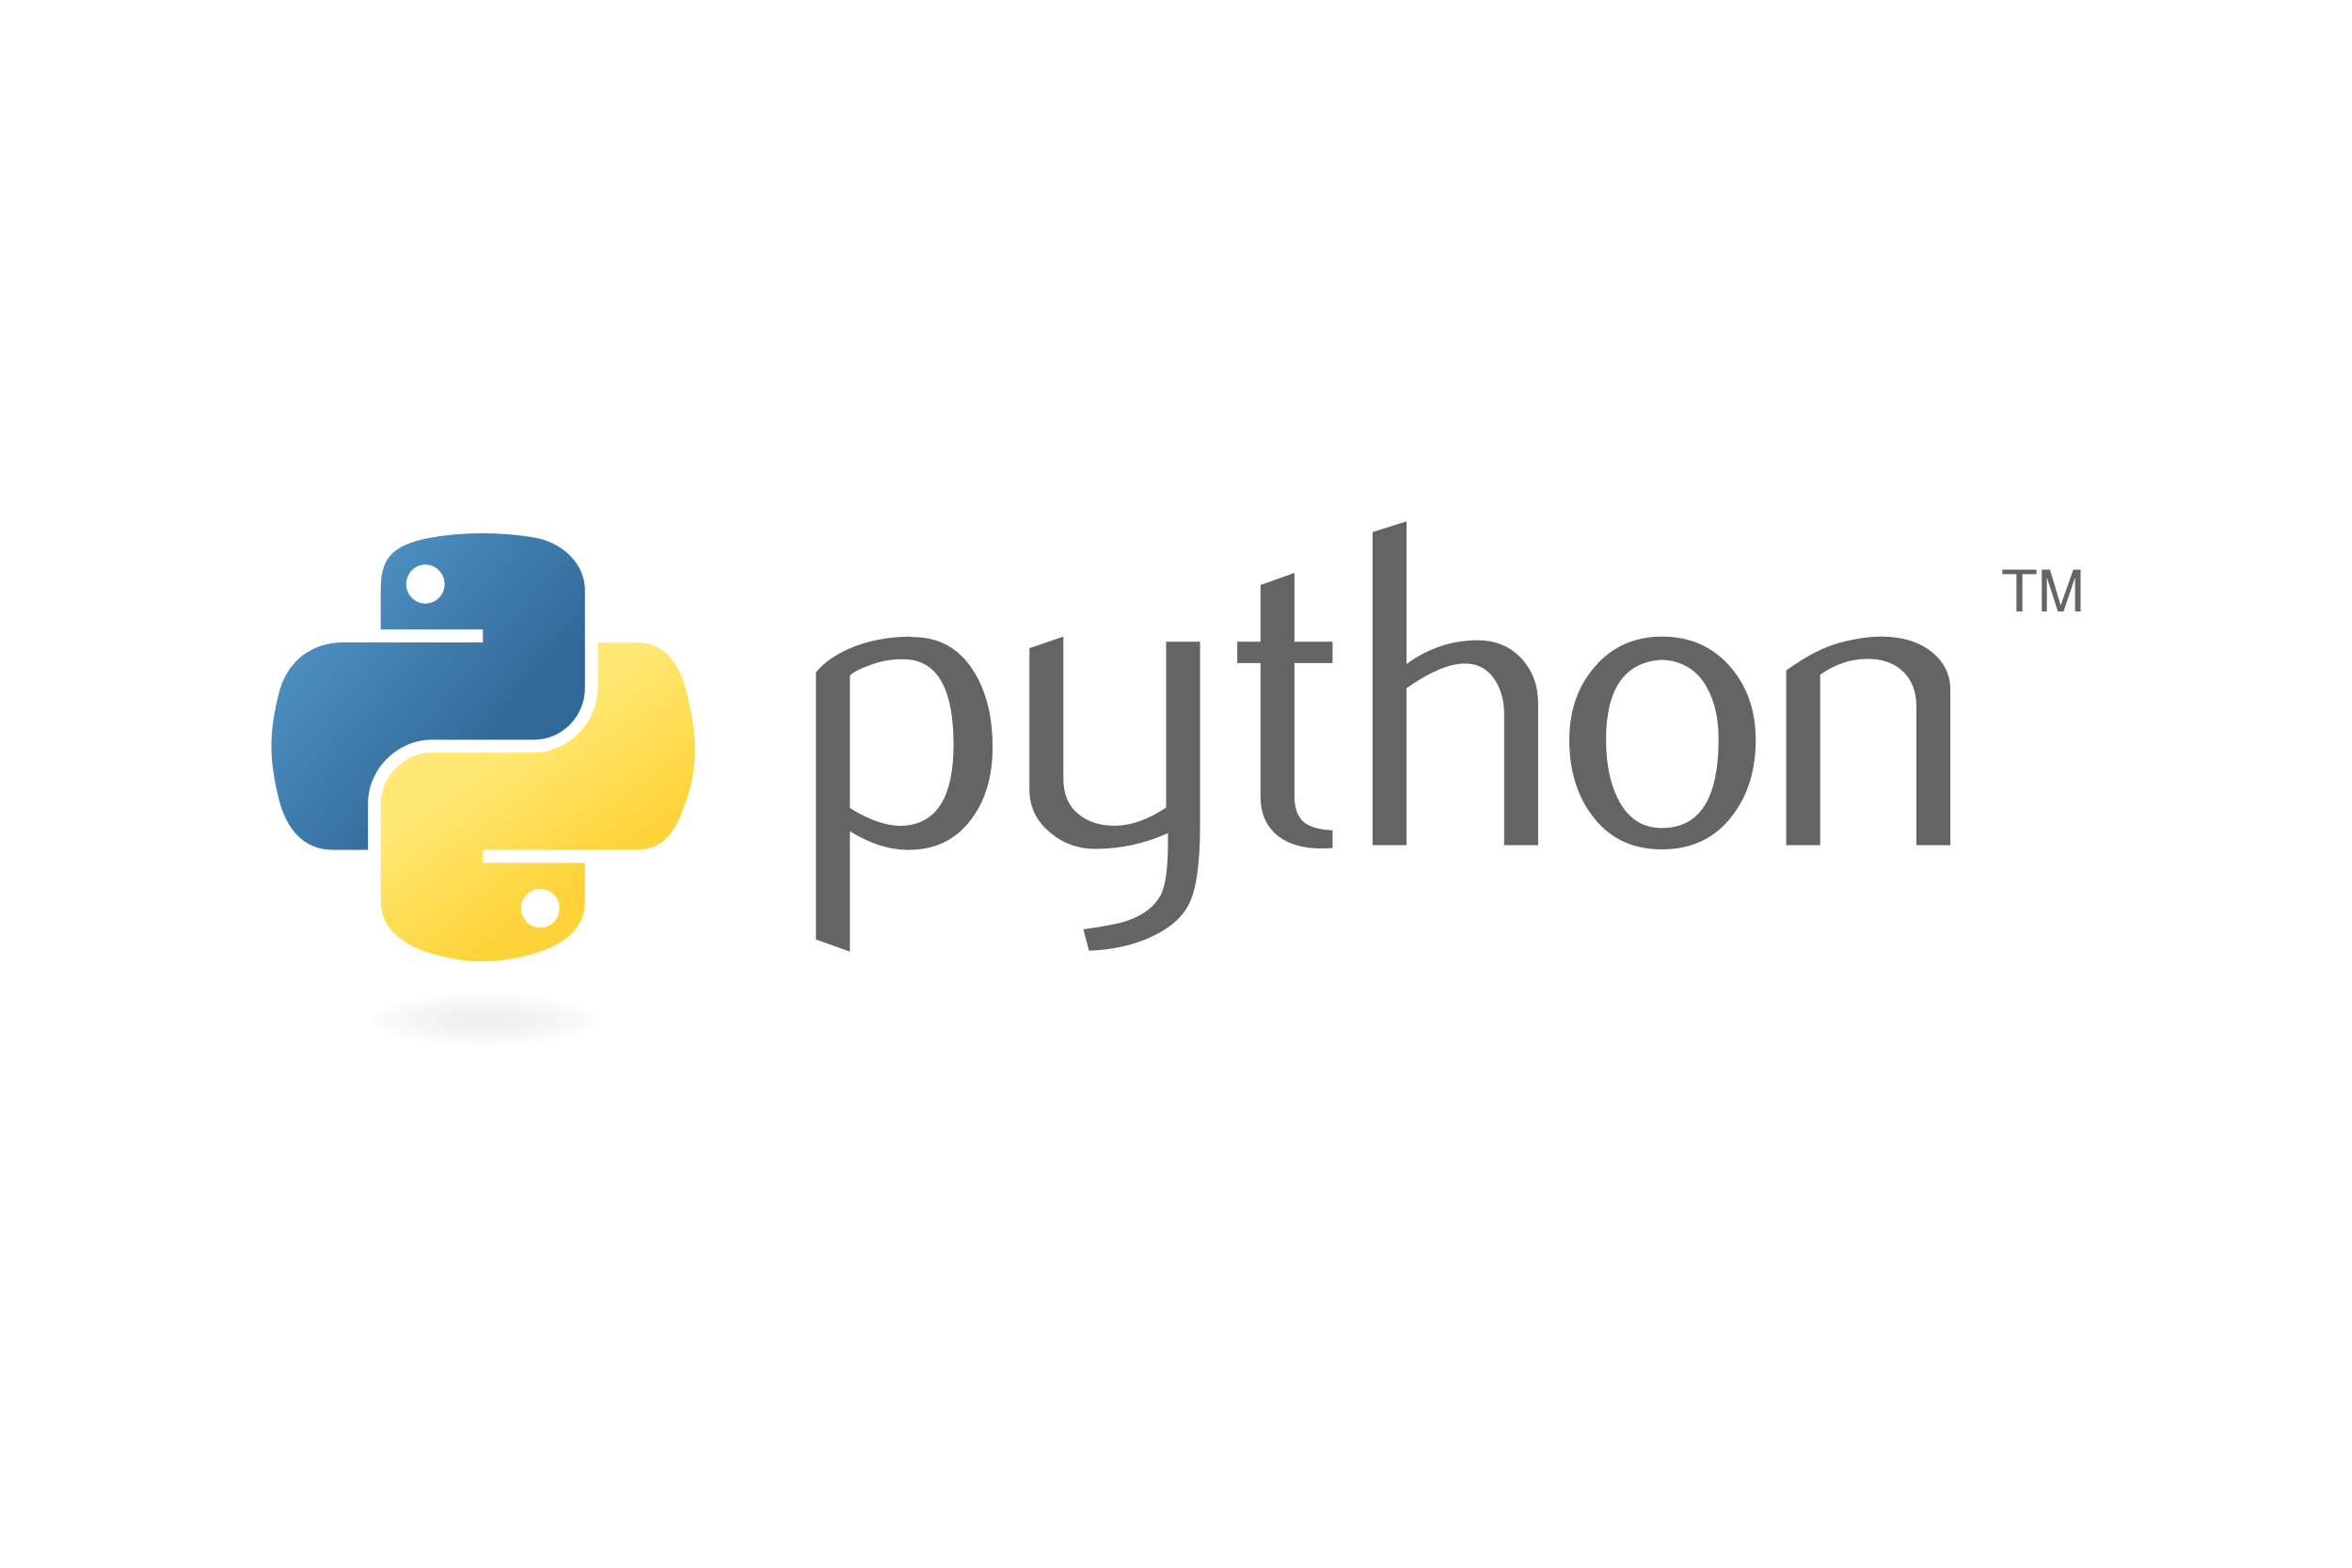
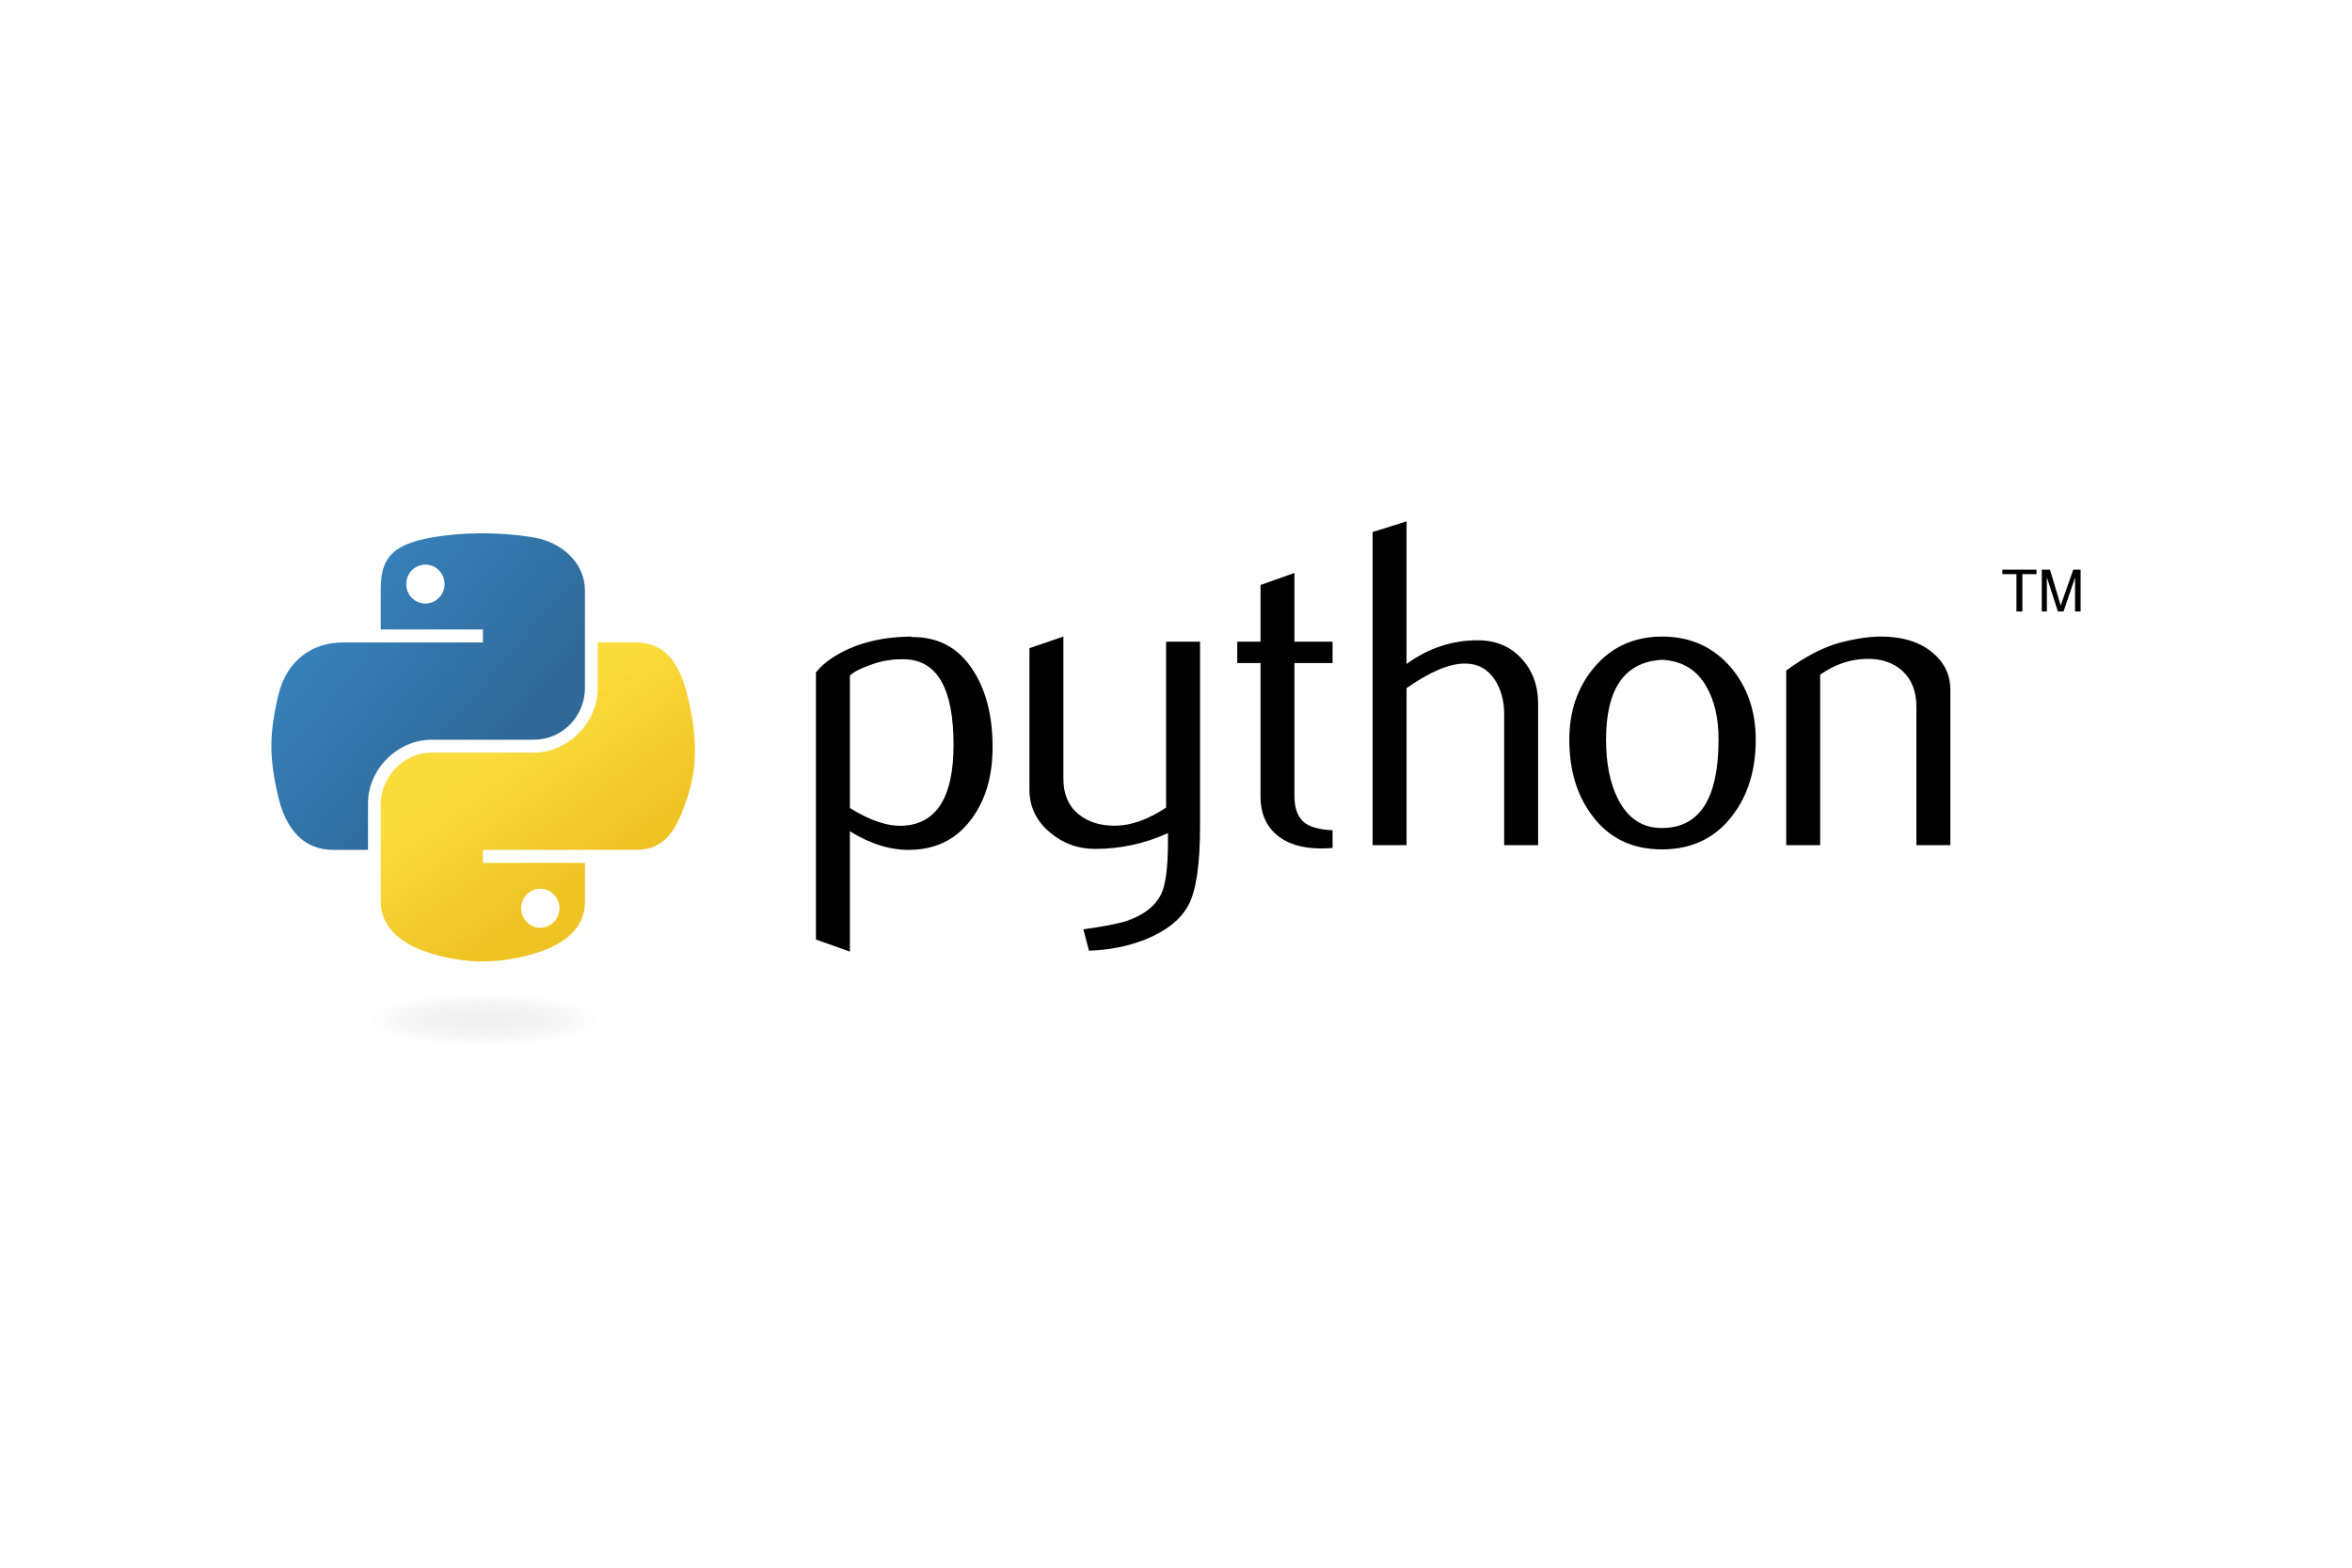
- <svg xmlns="http://www.w3.org/2000/svg" xmlns:xlink="http://www.w3.org/1999/xlink" height="800" width="1200" version="1.0" viewBox="-71.22 -34.451 617.241 206.706">
-   <defs>
+ <svg xmlns="http://www.w3.org/2000/svg" xmlns:xlink="http://www.w3.org/1999/xlink" height="800" width="1200" version="1.0" viewBox="-71.22 -34.451 617.241 206.706" id="svg1113">
+   <defs id="defs1101">
    <linearGradient id="c">
-       <stop offset="0" stop-color="#b8b8b8" stop-opacity=".498" />
-       <stop offset="1" stop-color="#7f7f7f" stop-opacity="0" />
+       <stop offset="0" stop-color="#b8b8b8" stop-opacity=".498" id="stop1083" />
+       <stop offset="1" stop-color="#7f7f7f" stop-opacity="0" id="stop1085" />
    </linearGradient>
    <linearGradient id="a">
-       <stop offset="0" stop-color="#ffd43b" />
-       <stop offset="1" stop-color="#ffe873" />
+       <stop offset="0" stop-color="#ffd43b" id="stop1088" style="stop-color:#f0c325;stop-opacity:1;" />
+       <stop offset="1" stop-color="#ffe873" id="stop1090" style="stop-color:#fadb3c;stop-opacity:1;" />
    </linearGradient>
    <linearGradient id="b">
-       <stop offset="0" stop-color="#5a9fd4" />
-       <stop offset="1" stop-color="#306998" />
+       <stop offset="0" stop-color="#5a9fd4" id="stop1093" style="stop-color:#398ccb;stop-opacity:1;" />
+       <stop offset="1" stop-color="#306998" id="stop1095" />
    </linearGradient>
    <linearGradient gradientTransform="matrix(.56254 0 0 .56797 -9.4 -5.305)" gradientUnits="userSpaceOnUse" xlink:href="#a" id="e" y2="137.273" x2="112.031" y1="192.352" x1="150.961" />
    <linearGradient gradientTransform="matrix(.56254 0 0 .56797 -9.4 -5.305)" gradientUnits="userSpaceOnUse" xlink:href="#b" id="d" y2="114.398" x2="135.665" y1="20.604" x1="26.649" />
    <radialGradient gradientTransform="matrix(0 -.2964 1.43676 0 -128.544 150.52)" gradientUnits="userSpaceOnUse" xlink:href="#c" id="f" fy="132.286" fx="61.519" r="29.037" cy="132.286" cx="61.519" />
  </defs>
-   <path d="M179.022 58.668c0-14.562-4.152-22.038-12.457-22.448a23.4 23.4 0 00-9.669 1.589c-2.505.897-4.191 1.784-5.078 2.68v34.759c5.312 3.333 10.03 4.883 14.143 4.64 8.704-.576 13.061-7.643 13.061-21.22zm10.244.604c0 7.398-1.735 13.539-5.224 18.422-3.89 5.527-9.28 8.373-16.17 8.529-5.196.165-10.547-1.462-16.054-4.874v31.59l-8.909-3.177v-70.12c1.462-1.794 3.343-3.334 5.624-4.64 5.303-3.09 11.745-4.679 19.329-4.757l.126.127c6.93-.088 12.272 2.758 16.025 8.529 3.499 5.292 5.253 12.076 5.253 20.371zm54.447 20.732c0 9.923-.994 16.794-2.982 20.615-1.998 3.821-5.8 6.872-11.414 9.143-4.552 1.793-9.474 2.768-14.757 2.934l-1.472-5.614c5.37-.732 9.153-1.463 11.346-2.194 4.318-1.462 7.28-3.703 8.909-6.706 1.306-2.446 1.949-7.115 1.949-14.026v-2.32c-6.092 2.769-12.476 4.143-19.153 4.143-4.386 0-8.256-1.374-11.59-4.142-3.742-3.012-5.614-6.833-5.614-11.463V33.296l8.91-3.05v37.32c0 3.987 1.286 7.058 3.86 9.212 2.572 2.154 5.906 3.187 9.99 3.11 4.084-.089 8.46-1.668 13.11-4.757V31.59h8.908zm34.778 5.731a35.662 35.662 0 01-2.934.127c-5.039 0-8.967-1.199-11.774-3.606-2.798-2.408-4.201-5.732-4.201-9.972v-35.09h-6.102V31.59h6.102V16.707l8.899-3.168V31.59h10.01v5.605h-10.01V72.04c0 3.343.897 5.712 2.69 7.096 1.54 1.14 3.987 1.793 7.32 1.959zm53.941-.731h-8.91V50.617c0-3.5-.818-6.511-2.446-9.026-1.881-2.846-4.493-4.27-7.846-4.27-4.084 0-9.192 2.155-15.323 6.463v41.22h-8.909V2.807L297.908 0v37.439c5.692-4.143 11.91-6.22 18.665-6.22 4.718 0 8.538 1.59 11.463 4.758 2.933 3.167 4.396 7.115 4.396 11.832zm47.351-27.74c0-5.595-1.063-10.215-3.178-13.87-2.514-4.454-6.423-6.803-11.706-7.047-9.767.565-14.64 7.564-14.64 20.976 0 6.15 1.014 11.287 3.06 15.41 2.613 5.253 6.531 7.846 11.756 7.758 9.805-.078 14.708-7.817 14.708-23.227zm9.757.059c0 7.963-2.037 14.591-6.102 19.884-4.474 5.926-10.654 8.899-18.539 8.899-7.817 0-13.909-2.973-18.305-8.9-3.987-5.292-5.975-11.92-5.975-19.883 0-7.486 2.154-13.783 6.462-18.91 4.552-5.439 10.537-8.168 17.935-8.168 7.398 0 13.422 2.73 18.061 8.168 4.309 5.127 6.463 11.424 6.463 18.91zm51.074 27.681h-8.908V48.667c0-3.986-1.2-7.096-3.597-9.337-2.398-2.233-5.595-3.315-9.581-3.227-4.23.078-8.256 1.462-12.077 4.143v44.758h-8.909v-45.86c5.127-3.733 9.845-6.17 14.153-7.31 4.064-1.062 7.651-1.589 10.741-1.589 2.115 0 4.104.205 5.975.614 3.5.81 6.345 2.31 8.539 4.513 2.446 2.437 3.664 5.361 3.664 8.782z" fill="#646464" />
-   <path d="M60.51 6.398c-4.583.021-8.96.412-12.812 1.094-11.347 2.004-13.407 6.2-13.407 13.937v10.219h26.813v3.406H24.229c-7.793 0-14.616 4.684-16.75 13.594-2.462 10.213-2.571 16.586 0 27.25 1.906 7.938 6.457 13.594 14.25 13.594h9.219v-12.25c0-8.85 7.657-16.657 16.75-16.657h26.78c7.456 0 13.407-6.138 13.407-13.625V21.43c0-7.267-6.13-12.726-13.406-13.938-4.606-.767-9.385-1.115-13.969-1.094zm-14.5 8.219c2.77 0 5.031 2.298 5.031 5.125 0 2.816-2.261 5.093-5.03 5.093-2.78 0-5.032-2.277-5.032-5.093 0-2.827 2.252-5.125 5.031-5.125z" fill="url(#d)" transform="translate(-5.591 -3.262)" />
-   <path d="M91.229 35.054V46.96c0 9.231-7.826 17-16.75 17H47.698c-7.336 0-13.407 6.279-13.407 13.625v25.532c0 7.266 6.319 11.54 13.407 13.625 8.487 2.495 16.626 2.946 26.78 0 6.751-1.955 13.407-5.888 13.407-13.625V92.898H61.104v-3.406h40.187c7.793 0 10.697-5.436 13.407-13.594 2.799-8.399 2.68-16.476 0-27.25-1.926-7.757-5.604-13.594-13.407-13.594zM76.166 99.71c2.78 0 5.032 2.278 5.032 5.094 0 2.827-2.252 5.125-5.032 5.125-2.77 0-5.03-2.298-5.03-5.125 0-2.816 2.26-5.094 5.03-5.094z" fill="url(#e)" transform="translate(-5.591 -3.262)" />
-   <path d="M457.963 23.648h1.562v-9.796h3.7v-1.168h-8.962v1.168h3.7v9.796m6.647 0h1.335V14.7l2.896 8.946h1.486l3.018-8.916v8.917h1.456V12.684h-1.926l-3.299 9.393-2.813-9.393h-2.153v10.964" style="line-height:125%" font-weight="400" font-size="15.165" font-family="Bitstream Vera Sans" fill="#646464" />
-   <path d="M110.467 132.286a48.948 8.607 0 11-97.896 0 48.948 8.607 0 1197.896 0z" transform="matrix(.73406 0 0 .80952 10.658 23.748)" opacity=".444" fill="url(#f)" />
+   <path d="M179.022 58.668c0-14.562-4.152-22.038-12.457-22.448a23.4 23.4 0 00-9.669 1.589c-2.505.897-4.191 1.784-5.078 2.68v34.759c5.312 3.333 10.03 4.883 14.143 4.64 8.704-.576 13.061-7.643 13.061-21.22zm10.244.604c0 7.398-1.735 13.539-5.224 18.422-3.89 5.527-9.28 8.373-16.17 8.529-5.196.165-10.547-1.462-16.054-4.874v31.59l-8.909-3.177v-70.12c1.462-1.794 3.343-3.334 5.624-4.64 5.303-3.09 11.745-4.679 19.329-4.757l.126.127c6.93-.088 12.272 2.758 16.025 8.529 3.499 5.292 5.253 12.076 5.253 20.371zm54.447 20.732c0 9.923-.994 16.794-2.982 20.615-1.998 3.821-5.8 6.872-11.414 9.143-4.552 1.793-9.474 2.768-14.757 2.934l-1.472-5.614c5.37-.732 9.153-1.463 11.346-2.194 4.318-1.462 7.28-3.703 8.909-6.706 1.306-2.446 1.949-7.115 1.949-14.026v-2.32c-6.092 2.769-12.476 4.143-19.153 4.143-4.386 0-8.256-1.374-11.59-4.142-3.742-3.012-5.614-6.833-5.614-11.463V33.296l8.91-3.05v37.32c0 3.987 1.286 7.058 3.86 9.212 2.572 2.154 5.906 3.187 9.99 3.11 4.084-.089 8.46-1.668 13.11-4.757V31.59h8.908zm34.778 5.731a35.662 35.662 0 01-2.934.127c-5.039 0-8.967-1.199-11.774-3.606-2.798-2.408-4.201-5.732-4.201-9.972v-35.09h-6.102V31.59h6.102V16.707l8.899-3.168V31.59h10.01v5.605h-10.01V72.04c0 3.343.897 5.712 2.69 7.096 1.54 1.14 3.987 1.793 7.32 1.959zm53.941-.731h-8.91V50.617c0-3.5-.818-6.511-2.446-9.026-1.881-2.846-4.493-4.27-7.846-4.27-4.084 0-9.192 2.155-15.323 6.463v41.22h-8.909V2.807L297.908 0v37.439c5.692-4.143 11.91-6.22 18.665-6.22 4.718 0 8.538 1.59 11.463 4.758 2.933 3.167 4.396 7.115 4.396 11.832zm47.351-27.74c0-5.595-1.063-10.215-3.178-13.87-2.514-4.454-6.423-6.803-11.706-7.047-9.767.565-14.64 7.564-14.64 20.976 0 6.15 1.014 11.287 3.06 15.41 2.613 5.253 6.531 7.846 11.756 7.758 9.805-.078 14.708-7.817 14.708-23.227zm9.757.059c0 7.963-2.037 14.591-6.102 19.884-4.474 5.926-10.654 8.899-18.539 8.899-7.817 0-13.909-2.973-18.305-8.9-3.987-5.292-5.975-11.92-5.975-19.883 0-7.486 2.154-13.783 6.462-18.91 4.552-5.439 10.537-8.168 17.935-8.168 7.398 0 13.422 2.73 18.061 8.168 4.309 5.127 6.463 11.424 6.463 18.91zm51.074 27.681h-8.908V48.667c0-3.986-1.2-7.096-3.597-9.337-2.398-2.233-5.595-3.315-9.581-3.227-4.23.078-8.256 1.462-12.077 4.143v44.758h-8.909v-45.86c5.127-3.733 9.845-6.17 14.153-7.31 4.064-1.062 7.651-1.589 10.741-1.589 2.115 0 4.104.205 5.975.614 3.5.81 6.345 2.31 8.539 4.513 2.446 2.437 3.664 5.361 3.664 8.782z" fill="#646464" id="path1103" style="fill:#000000;fill-opacity:1" />
+   <path d="M60.51 6.398c-4.583.021-8.96.412-12.812 1.094-11.347 2.004-13.407 6.2-13.407 13.937v10.219h26.813v3.406H24.229c-7.793 0-14.616 4.684-16.75 13.594-2.462 10.213-2.571 16.586 0 27.25 1.906 7.938 6.457 13.594 14.25 13.594h9.219v-12.25c0-8.85 7.657-16.657 16.75-16.657h26.78c7.456 0 13.407-6.138 13.407-13.625V21.43c0-7.267-6.13-12.726-13.406-13.938-4.606-.767-9.385-1.115-13.969-1.094zm-14.5 8.219c2.77 0 5.031 2.298 5.031 5.125 0 2.816-2.261 5.093-5.03 5.093-2.78 0-5.032-2.277-5.032-5.093 0-2.827 2.252-5.125 5.031-5.125z" fill="url(#d)" transform="translate(-5.591 -3.262)" id="path1105" />
+   <path d="M91.229 35.054V46.96c0 9.231-7.826 17-16.75 17H47.698c-7.336 0-13.407 6.279-13.407 13.625v25.532c0 7.266 6.319 11.54 13.407 13.625 8.487 2.495 16.626 2.946 26.78 0 6.751-1.955 13.407-5.888 13.407-13.625V92.898H61.104v-3.406h40.187c7.793 0 10.697-5.436 13.407-13.594 2.799-8.399 2.68-16.476 0-27.25-1.926-7.757-5.604-13.594-13.407-13.594zM76.166 99.71c2.78 0 5.032 2.278 5.032 5.094 0 2.827-2.252 5.125-5.032 5.125-2.77 0-5.03-2.298-5.03-5.125 0-2.816 2.26-5.094 5.03-5.094z" fill="url(#e)" transform="translate(-5.591 -3.262)" id="path1107" />
+   <path d="M457.963 23.648h1.562v-9.796h3.7v-1.168h-8.962v1.168h3.7v9.796m6.647 0h1.335V14.7l2.896 8.946h1.486l3.018-8.916v8.917h1.456V12.684h-1.926l-3.299 9.393-2.813-9.393h-2.153v10.964" style="line-height:125%;fill:#000000;fill-opacity:1" font-weight="400" font-size="15.165" font-family="Bitstream Vera Sans" fill="#646464" id="path1109" />
+   <path d="M110.467 132.286a48.948 8.607 0 11-97.896 0 48.948 8.607 0 1197.896 0z" transform="matrix(.73406 0 0 .80952 10.658 23.748)" opacity=".444" fill="url(#f)" id="path1111" />
</svg>
